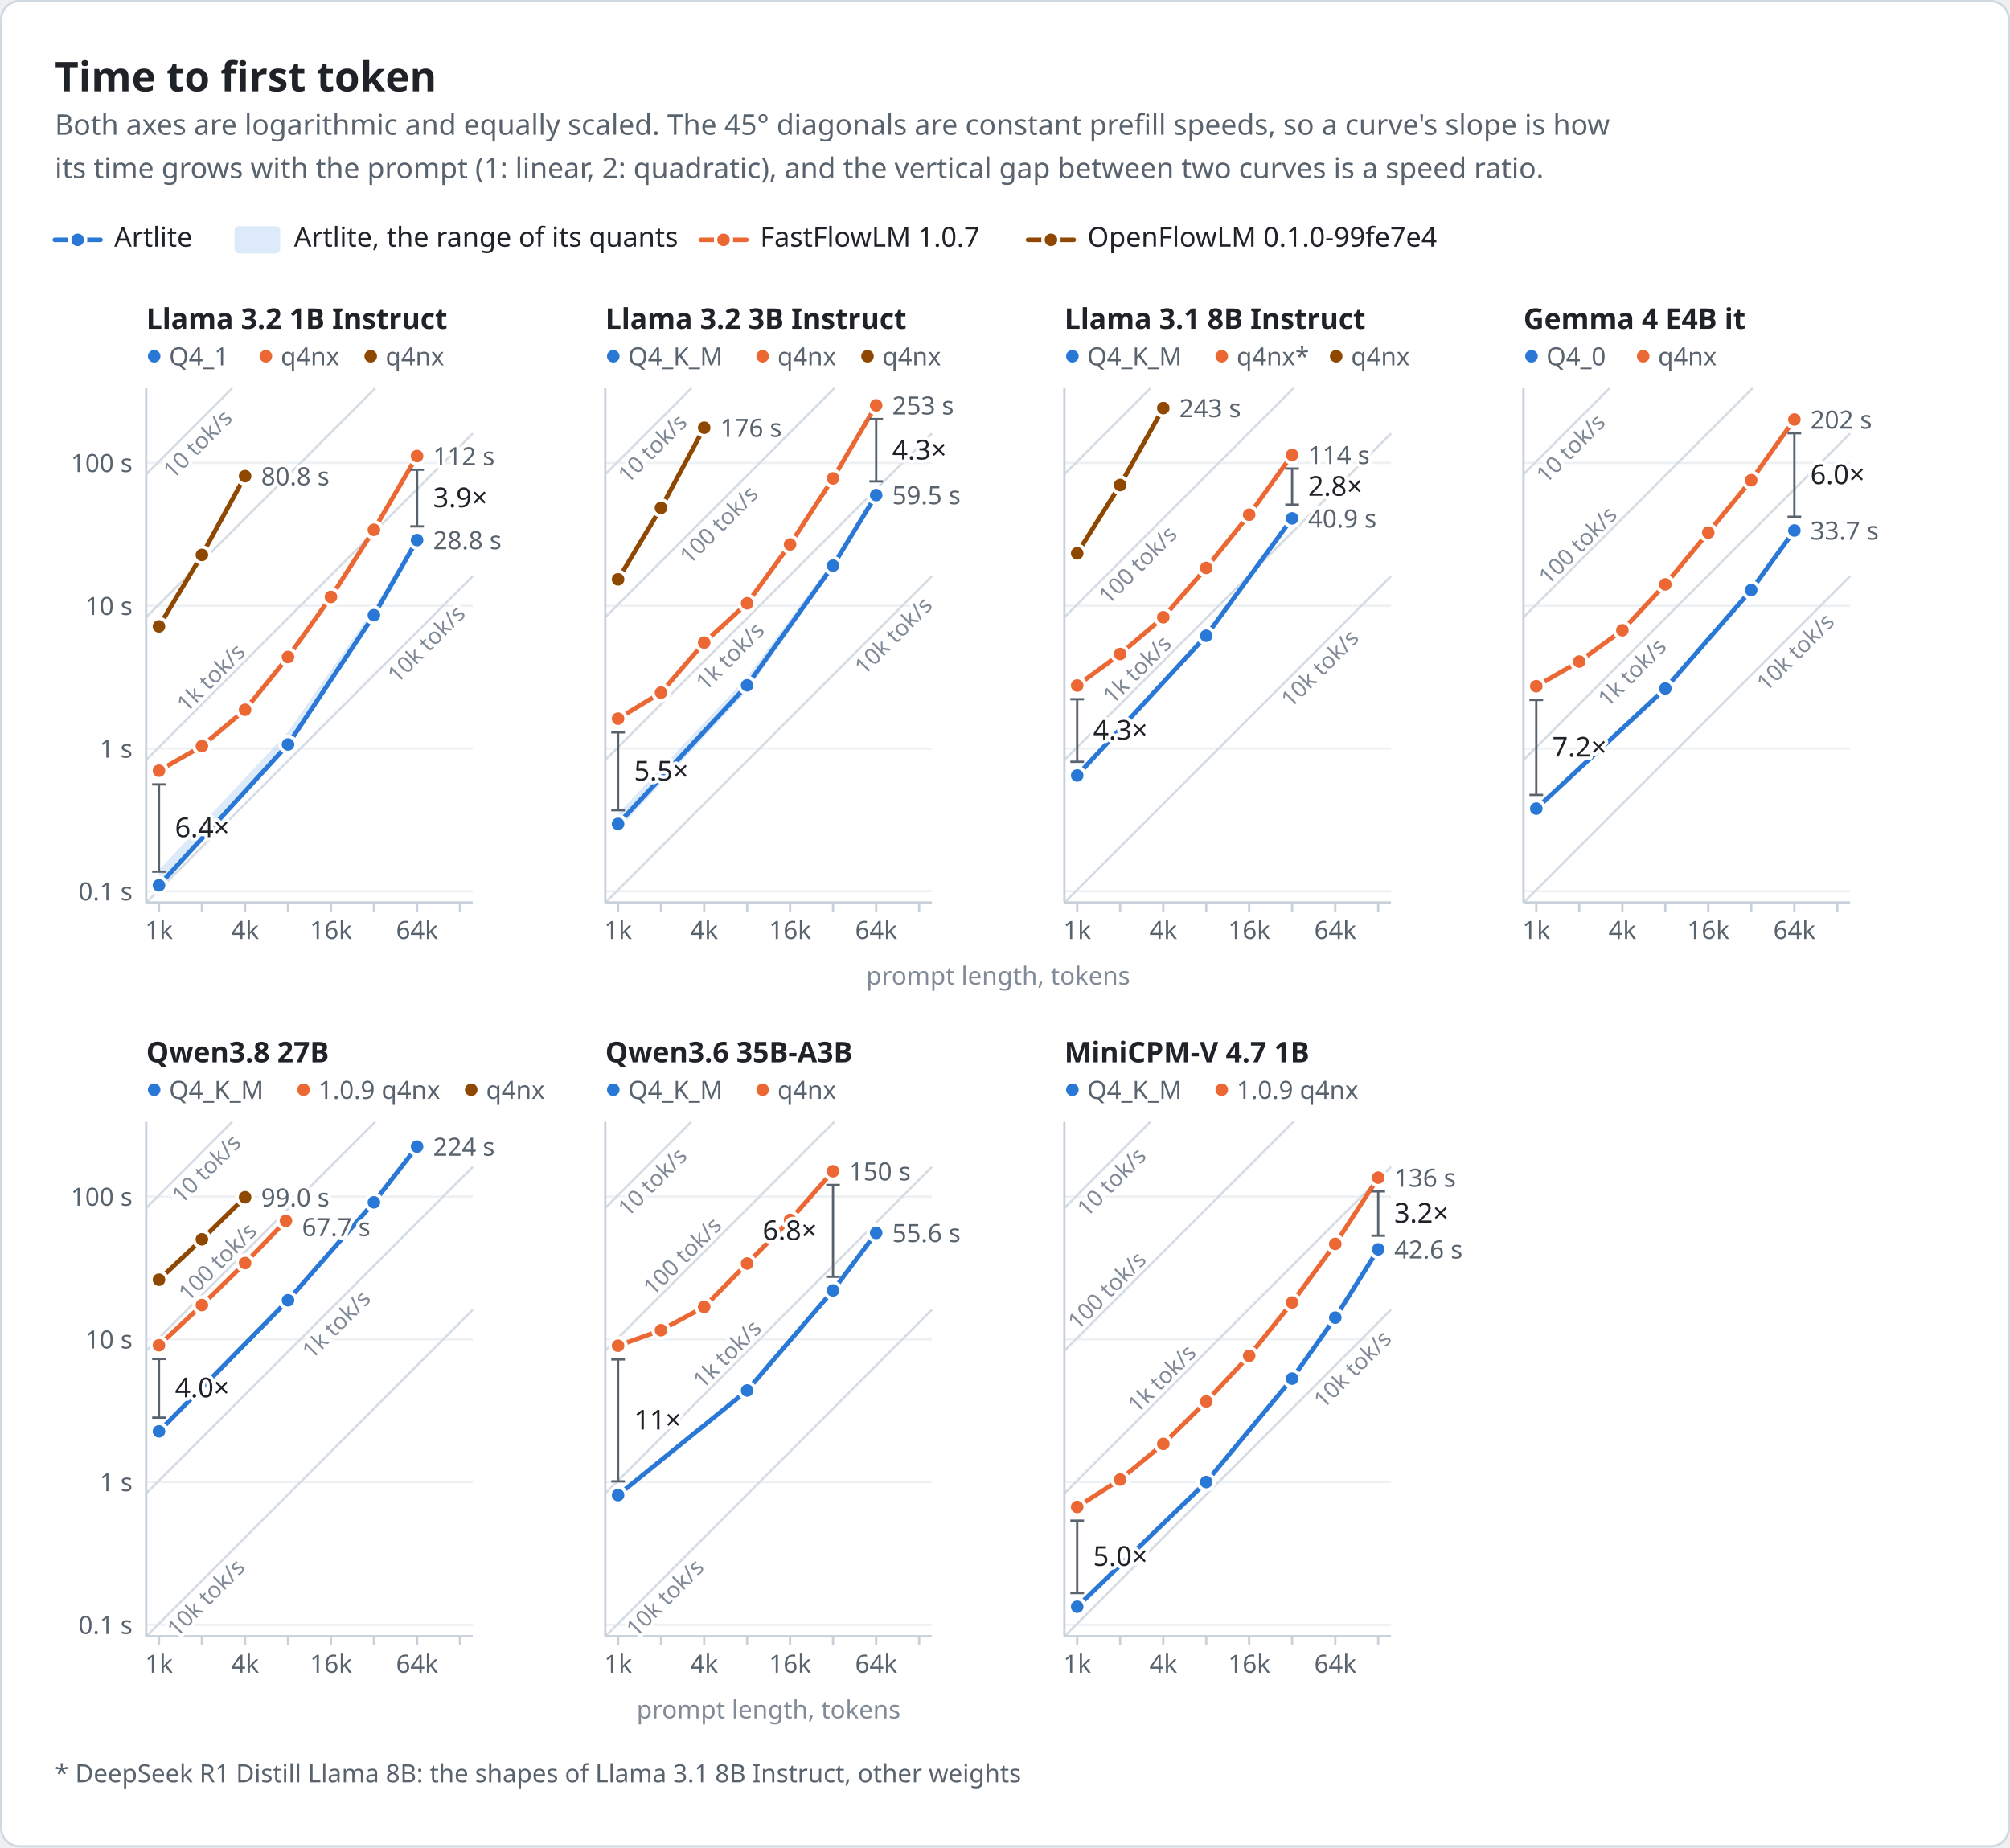
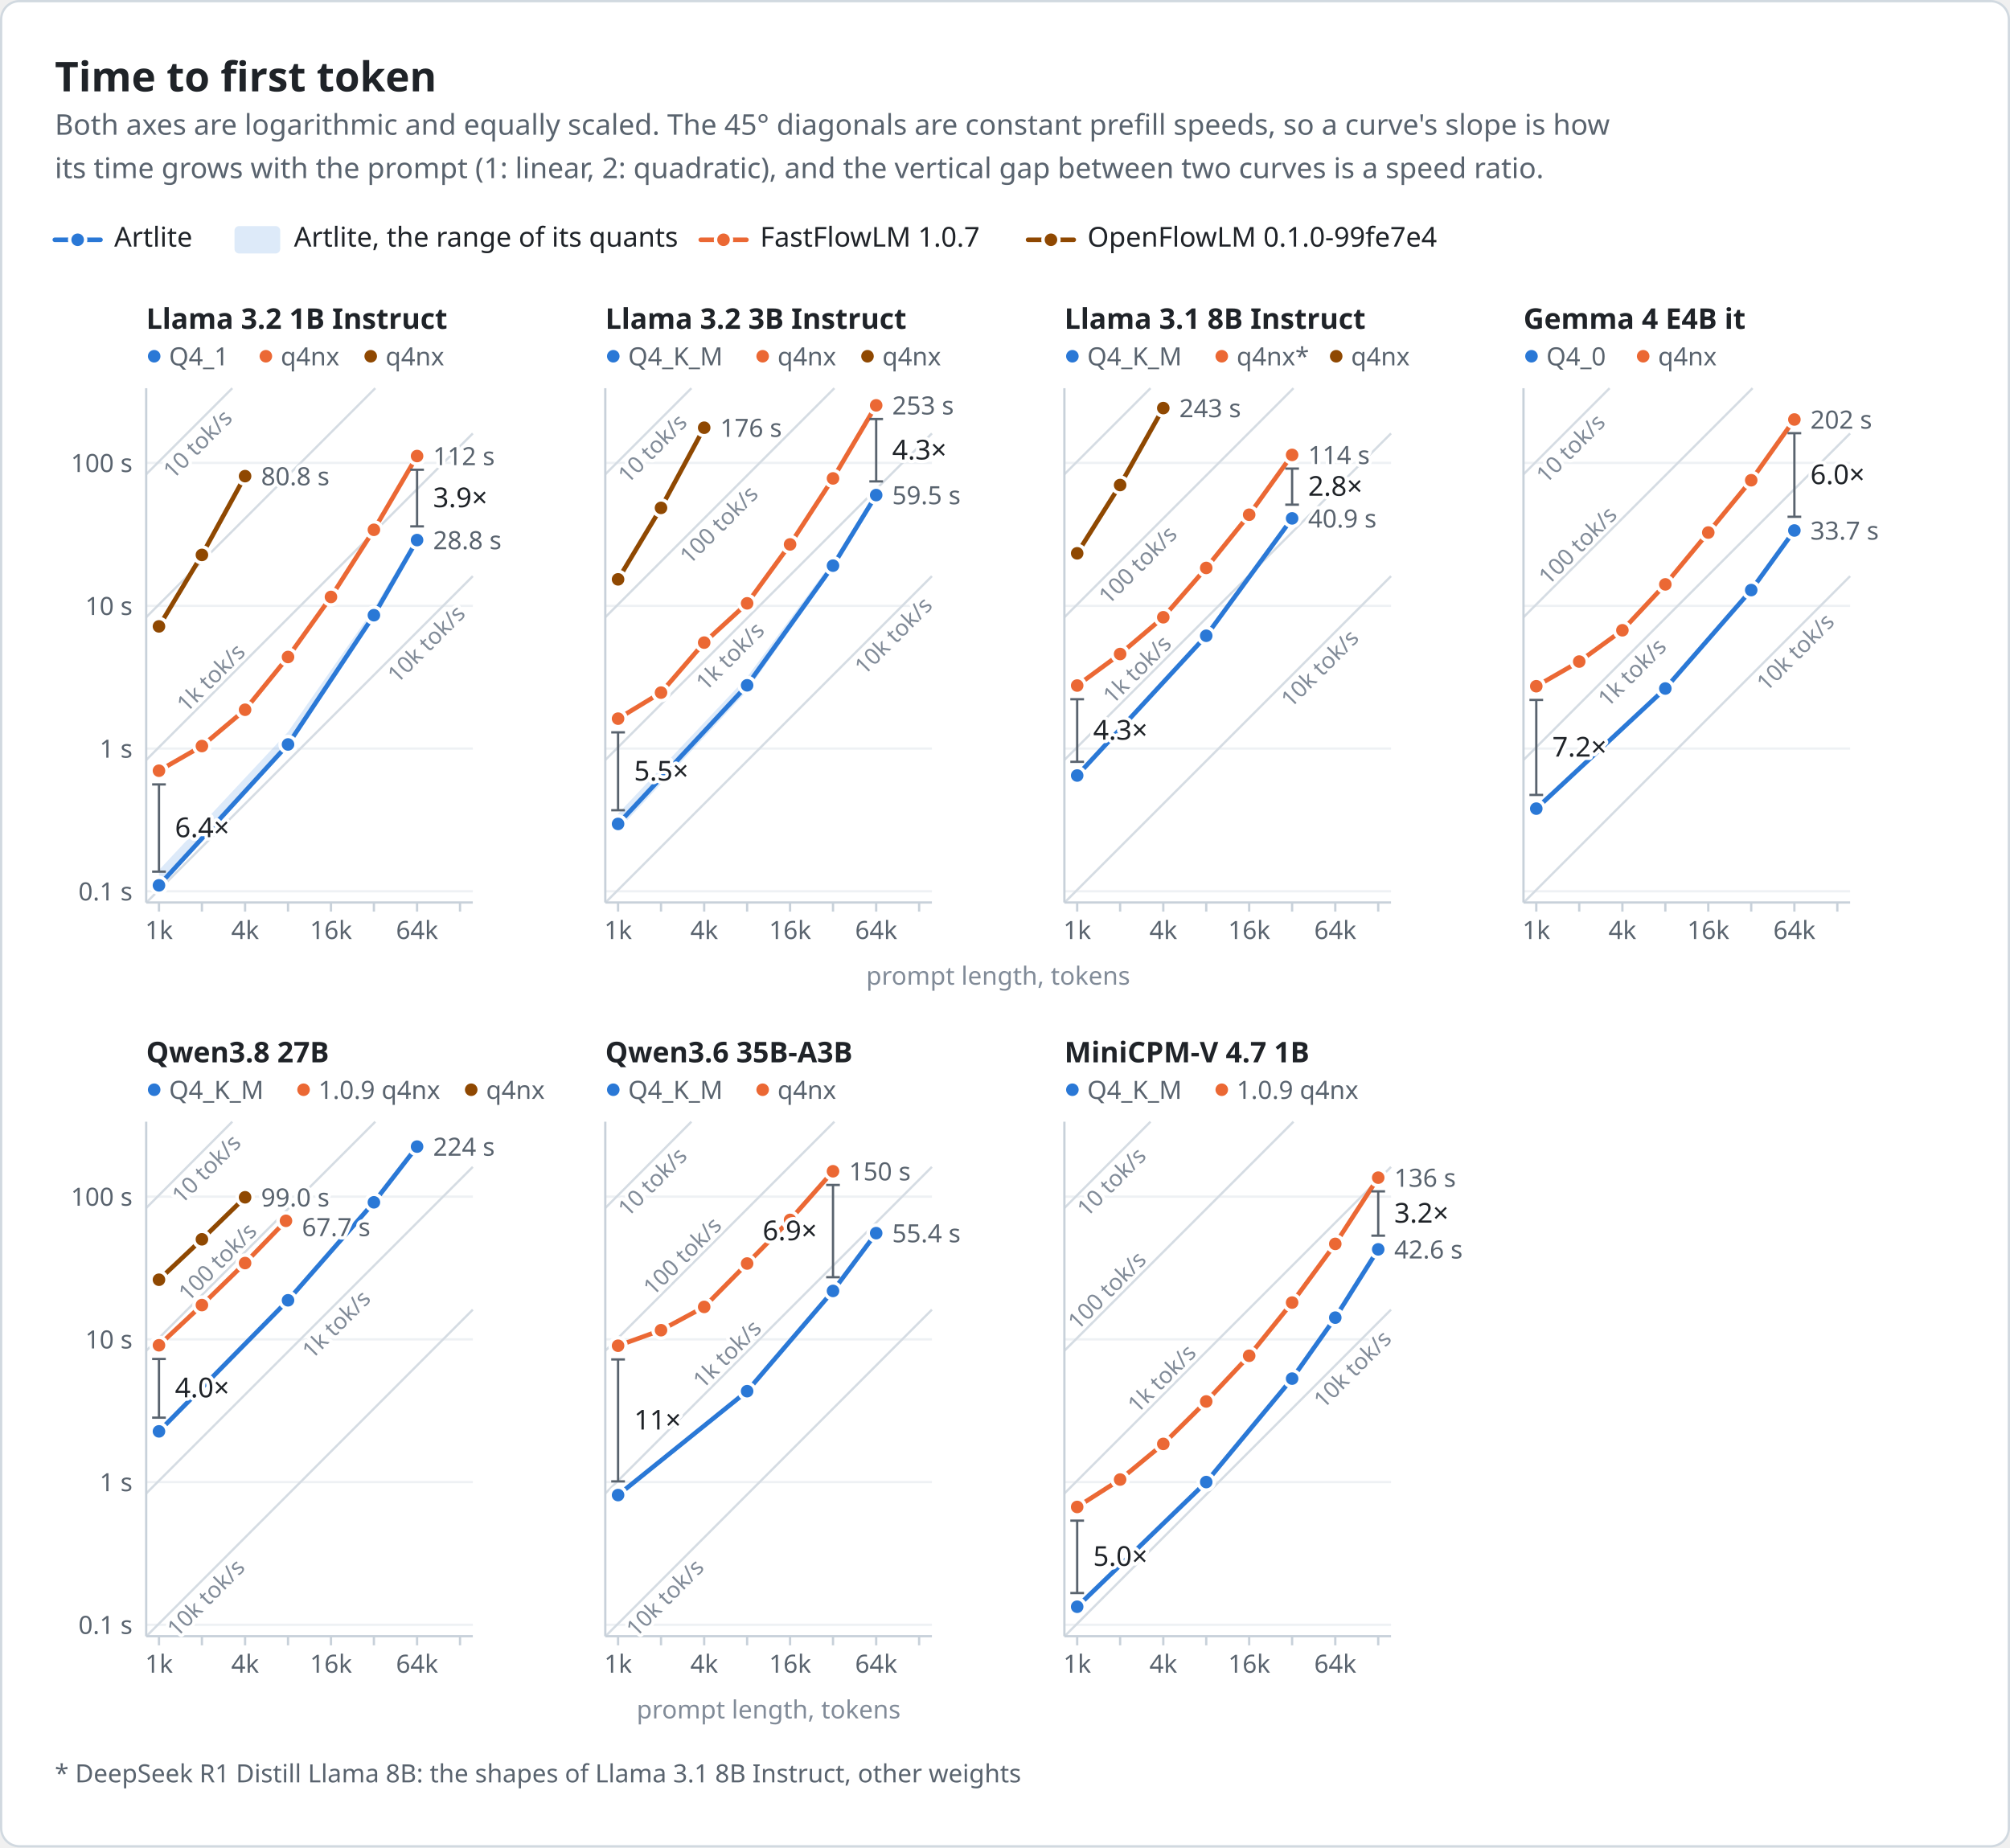
<svg xmlns="http://www.w3.org/2000/svg" width="880" height="809" viewBox="0 0 880 809" role="img" aria-labelledby="t d">
  <style>text{font-family:-apple-system, BlinkMacSystemFont, "Segoe UI", "Noto Sans", Helvetica, Arial, sans-serif;font-size:11px;fill:#59636e;font-variant-numeric:tabular-nums}.title{font-size:18px;font-weight:600;fill:#1f2328}.sub{font-size:12.5px}.h{font-size:12.5px;font-weight:600;fill:#1f2328}.lbl{font-size:12px;fill:#1f2328}.lbl2{font-size:12px}.strong{font-weight:600;fill:#1f2328}.muted{fill:#818b98}.small{font-size:10px}.halo{paint-order:stroke;stroke:#ffffff;stroke-width:3px;stroke-linejoin:round}.grid{stroke:#eef1f4}.axis{stroke:#c8d1da}.guide{stroke:#d5dce3}.bracket{stroke:#59636e;fill:none}.ft{fill:#86b6ef}.detail{font-size:12px;font-weight:400;fill:#59636e}.tile{fill:#eef1f4;stroke:#59636e;stroke-width:1}.cut{stroke:#59636e;stroke-width:.75;fill:none}.f0{fill:#2a78d6}.l0{stroke:#2a78d6;stroke-width:2;fill:none;stroke-linejoin:round;stroke-linecap:round}.d0{fill:#2a78d6;stroke:#ffffff;stroke-width:1.5}.b0{fill:#2a78d6;fill-opacity:.16}.f1{fill:#eb6834}.l1{stroke:#eb6834;stroke-width:2;fill:none;stroke-linejoin:round;stroke-linecap:round}.d1{fill:#eb6834;stroke:#ffffff;stroke-width:1.5}.b1{fill:#eb6834;fill-opacity:.16}.f2{fill:#1baf7a}.l2{stroke:#1baf7a;stroke-width:2;fill:none;stroke-linejoin:round;stroke-linecap:round}.d2{fill:#1baf7a;stroke:#ffffff;stroke-width:1.5}.b2{fill:#1baf7a;fill-opacity:.16}.f3{fill:#8f4801}.l3{stroke:#8f4801;stroke-width:2;fill:none;stroke-linejoin:round;stroke-linecap:round}.d3{fill:#8f4801;stroke:#ffffff;stroke-width:1.5}.b3{fill:#8f4801;fill-opacity:.16}</style>
  <rect x="0.5" y="0.5" width="879" height="808" rx="8" fill="#ffffff" stroke="#d1d9e0" />
  <text x="24.0" y="40.0" class="title">Time to first token</text>
  <text x="24.0" y="59.0" class="sub">Both axes are logarithmic and equally scaled. The 45° diagonals are constant prefill speeds, so a curve's slope is how</text>
  <text x="24.0" y="78.0" class="sub">its time grows with the prompt (1: linear, 2: quadratic), and the vertical gap between two curves is a speed ratio.</text>
  <line x1="24.0" y1="105.0" x2="44.0" y2="105.0" class="l0" />
  <circle cx="34" cy="105" r="3.5" class="d0" />
  <text x="50.0" y="108.0" class="lbl">Artlite</text>
  <rect x="102.672" y="99" width="20" height="12" rx="2" class="b0" />
  <text x="128.7" y="108.0" class="lbl">Artlite, the range of its quants</text>
  <line x1="306.8" y1="105.0" x2="326.8" y2="105.0" class="l1" />
  <circle cx="316.756" cy="105" r="3.5" class="d1" />
  <text x="332.8" y="108.0" class="lbl">FastFlowLM 1.0.7</text>
  <line x1="450.1" y1="105.0" x2="470.1" y2="105.0" class="l3" />
  <circle cx="460.12" cy="105" r="3.5" class="d3" />
  <text x="476.1" y="108.0" class="lbl">OpenFlowLM 0.1.0-99fe7e4</text>
  <text x="64.0" y="144.0" class="h">Llama 3.2 1B Instruct</text>
  <circle cx="67.5" cy="156.0" r="3.5" class="d0" />
  <text x="74.0" y="160.0">Q4_1</text>
  <circle cx="116.4" cy="156.0" r="3.5" class="d1" />
  <text x="122.9" y="160.0">q4nx</text>
  <circle cx="162.3" cy="156.0" r="3.5" class="d3" />
  <text x="168.8" y="160.0">q4nx</text>
  <line x1="64.0" y1="390.3" x2="207.0" y2="390.3" class="grid" />
  <text x="58.0" y="394.3" text-anchor="end">0.1 s</text>
  <line x1="64.0" y1="327.8" x2="207.0" y2="327.8" class="grid" />
  <text x="58.0" y="331.8" text-anchor="end">1 s</text>
  <line x1="64.0" y1="265.3" x2="207.0" y2="265.3" class="grid" />
  <text x="58.0" y="269.3" text-anchor="end">10 s</text>
  <line x1="64.0" y1="202.7" x2="207.0" y2="202.7" class="grid" />
  <text x="58.0" y="206.7" text-anchor="end">100 s</text>
  <line x1="64.0" y1="207.7" x2="101.7" y2="170.0" class="guide" />
  <line x1="64.0" y1="270.3" x2="164.3" y2="170.0" class="guide" />
  <line x1="64.0" y1="332.8" x2="207.0" y2="189.8" class="guide" />
  <line x1="64.1" y1="395.2" x2="207.0" y2="252.3" class="guide" />
  <line x1="64.0" y1="395.2" x2="207.0" y2="395.2" class="axis" />
  <line x1="64.0" y1="170.0" x2="64.0" y2="395.2" class="axis" />
  <line x1="69.6" y1="395.2" x2="69.6" y2="399.2" class="axis" />
  <text x="69.6" y="411.2" text-anchor="middle">1k</text>
  <line x1="88.4" y1="395.2" x2="88.4" y2="399.2" class="axis" />
  <line x1="107.3" y1="395.2" x2="107.3" y2="399.2" class="axis" />
  <text x="107.3" y="411.2" text-anchor="middle">4k</text>
  <line x1="126.1" y1="395.2" x2="126.1" y2="399.2" class="axis" />
  <line x1="144.9" y1="395.2" x2="144.9" y2="399.2" class="axis" />
  <text x="144.9" y="411.2" text-anchor="middle">16k</text>
  <line x1="163.7" y1="395.2" x2="163.7" y2="399.2" class="axis" />
  <line x1="182.6" y1="395.2" x2="182.6" y2="399.2" class="axis" />
  <text x="182.6" y="411.2" text-anchor="middle">64k</text>
  <line x1="201.4" y1="395.2" x2="201.4" y2="399.2" class="axis" />
  <polygon points="69.6,381.0 126.1,320.5 163.7,266.5 182.6,234.8 182.6,236.6 163.7,269.4 126.1,326.0 69.6,387.7" class="b0" />
  <polyline points="69.6,337.5 88.4,326.7 107.3,310.8 126.1,287.7 144.9,261.4 163.7,232.0 182.6,199.7" class="l1" />
  <circle cx="69.6" cy="337.5" r="3.5" class="d1" />
  <circle cx="88.4" cy="326.7" r="3.5" class="d1" />
  <circle cx="107.3" cy="310.8" r="3.5" class="d1" />
  <circle cx="126.1" cy="287.7" r="3.5" class="d1" />
  <circle cx="144.9" cy="261.4" r="3.5" class="d1" />
  <circle cx="163.7" cy="232.0" r="3.5" class="d1" />
  <circle cx="182.6" cy="199.7" r="3.5" class="d1" />
  <polyline points="69.6,274.3 88.4,243.0 107.3,208.5" class="l3" />
  <circle cx="69.6" cy="274.3" r="3.5" class="d3" />
  <circle cx="88.4" cy="243.0" r="3.5" class="d3" />
  <circle cx="107.3" cy="208.5" r="3.5" class="d3" />
  <polyline points="69.6,387.7 126.1,326.0 163.7,269.4 182.6,236.5" class="l0" />
  <circle cx="69.6" cy="387.7" r="3.5" class="d0" />
  <circle cx="126.1" cy="326.0" r="3.5" class="d0" />
  <circle cx="163.7" cy="269.4" r="3.5" class="d0" />
  <circle cx="182.6" cy="236.5" r="3.5" class="d0" />
  <text x="189.6" y="203.7" class="halo">112 s</text>
  <text x="114.3" y="212.5" class="halo">80.8 s</text>
  <text x="189.6" y="240.5" class="halo">28.8 s</text>
  <path d="M66.6,381.7h6M69.6,381.7V343.5M66.6,343.5h6" class="bracket" />
  <text x="76.6" y="366.6" class="lbl halo">6.4×</text>
  <path d="M179.6,230.5h6M182.6,230.5V205.7M179.6,205.7h6" class="bracket" />
  <text x="189.6" y="222.1" class="lbl halo">3.9×</text>
  <text x="89.0" y="196.9" text-anchor="middle" class="muted small halo" transform="rotate(-45.0 89.0 196.9)">10 tok/s</text>
  <text x="94.8" y="299.2" text-anchor="middle" class="muted small halo" transform="rotate(-45.0 94.8 299.2)">1k tok/s</text>
  <text x="189.1" y="284.4" text-anchor="middle" class="muted small halo" transform="rotate(-45.0 189.1 284.4)">10k tok/s</text>
  <text x="265.0" y="144.0" class="h">Llama 3.2 3B Instruct</text>
  <circle cx="268.5" cy="156.0" r="3.5" class="d0" />
  <text x="275.0" y="160.0">Q4_K_M</text>
  <circle cx="333.9" cy="156.0" r="3.5" class="d1" />
  <text x="340.4" y="160.0">q4nx</text>
  <circle cx="379.8" cy="156.0" r="3.5" class="d3" />
  <text x="386.3" y="160.0">q4nx</text>
  <line x1="265.0" y1="390.3" x2="408.0" y2="390.3" class="grid" />
  <line x1="265.0" y1="327.8" x2="408.0" y2="327.8" class="grid" />
  <line x1="265.0" y1="265.3" x2="408.0" y2="265.3" class="grid" />
  <line x1="265.0" y1="202.7" x2="408.0" y2="202.7" class="grid" />
  <line x1="265.0" y1="207.7" x2="302.7" y2="170.0" class="guide" />
  <line x1="265.0" y1="270.3" x2="365.3" y2="170.0" class="guide" />
  <line x1="265.0" y1="332.8" x2="408.0" y2="189.8" class="guide" />
  <line x1="265.1" y1="395.2" x2="408.0" y2="252.3" class="guide" />
  <line x1="265.0" y1="395.2" x2="408.0" y2="395.2" class="axis" />
  <line x1="265.0" y1="170.0" x2="265.0" y2="395.2" class="axis" />
  <line x1="270.6" y1="395.2" x2="270.6" y2="399.2" class="axis" />
  <text x="270.6" y="411.2" text-anchor="middle">1k</text>
  <line x1="289.4" y1="395.2" x2="289.4" y2="399.2" class="axis" />
  <line x1="308.3" y1="395.2" x2="308.3" y2="399.2" class="axis" />
  <text x="308.3" y="411.2" text-anchor="middle">4k</text>
  <line x1="327.1" y1="395.2" x2="327.1" y2="399.2" class="axis" />
  <line x1="345.9" y1="395.2" x2="345.9" y2="399.2" class="axis" />
  <text x="345.9" y="411.2" text-anchor="middle">16k</text>
  <line x1="364.7" y1="395.2" x2="364.7" y2="399.2" class="axis" />
  <line x1="383.6" y1="395.2" x2="383.6" y2="399.2" class="axis" />
  <text x="383.6" y="411.2" text-anchor="middle">64k</text>
  <line x1="402.4" y1="395.2" x2="402.4" y2="399.2" class="axis" />
  <polygon points="270.6,356.3 327.1,296.5 364.7,245.6 364.7,249.2 327.1,302.5 270.6,363.5" class="b0" />
  <polyline points="270.6,314.7 289.4,303.3 308.3,281.4 327.1,264.2 345.9,238.4 364.7,209.5 383.6,177.5" class="l1" />
  <circle cx="270.6" cy="314.7" r="3.5" class="d1" />
  <circle cx="289.4" cy="303.3" r="3.5" class="d1" />
  <circle cx="308.3" cy="281.4" r="3.5" class="d1" />
  <circle cx="327.1" cy="264.2" r="3.5" class="d1" />
  <circle cx="345.9" cy="238.4" r="3.5" class="d1" />
  <circle cx="364.7" cy="209.5" r="3.5" class="d1" />
  <circle cx="383.6" cy="177.5" r="3.5" class="d1" />
  <polyline points="270.6,253.7 289.4,222.4 308.3,187.3" class="l3" />
  <circle cx="270.6" cy="253.7" r="3.5" class="d3" />
  <circle cx="289.4" cy="222.4" r="3.5" class="d3" />
  <circle cx="308.3" cy="187.3" r="3.5" class="d3" />
  <polyline points="270.6,360.8 327.1,300.1 364.7,247.7 383.6,216.8" class="l0" />
  <circle cx="270.6" cy="360.8" r="3.5" class="d0" />
  <circle cx="327.1" cy="300.1" r="3.5" class="d0" />
  <circle cx="364.7" cy="247.7" r="3.5" class="d0" />
  <circle cx="383.6" cy="216.8" r="3.5" class="d0" />
  <text x="390.6" y="181.5" class="halo">253 s</text>
  <text x="315.3" y="191.3" class="halo">176 s</text>
  <text x="390.6" y="220.8" class="halo">59.5 s</text>
  <path d="M267.6,354.8h6M270.6,354.8V320.7M267.6,320.7h6" class="bracket" />
  <text x="277.6" y="341.8" class="lbl halo">5.5×</text>
  <path d="M380.6,210.8h6M383.6,210.8V183.5M380.6,183.5h6" class="bracket" />
  <text x="390.6" y="201.2" class="lbl halo">4.3×</text>
  <text x="288.1" y="198.8" text-anchor="middle" class="muted small halo" transform="rotate(-45.0 288.1 198.8)">10 tok/s</text>
  <text x="317.2" y="232.2" text-anchor="middle" class="muted small halo" transform="rotate(-45.0 317.2 232.2)">100 tok/s</text>
  <text x="322.1" y="289.8" text-anchor="middle" class="muted small halo" transform="rotate(-45.0 322.1 289.8)">1k tok/s</text>
  <text x="393.6" y="280.8" text-anchor="middle" class="muted small halo" transform="rotate(-45.0 393.6 280.8)">10k tok/s</text>
  <text x="466.0" y="144.0" class="h">Llama 3.1 8B Instruct</text>
  <circle cx="469.5" cy="156.0" r="3.5" class="d0" />
  <text x="476.0" y="160.0">Q4_K_M</text>
  <circle cx="534.9" cy="156.0" r="3.5" class="d1" />
  <text x="541.4" y="160.0">q4nx*</text>
  <circle cx="585.0" cy="156.0" r="3.5" class="d3" />
  <text x="591.5" y="160.0">q4nx</text>
  <line x1="466.0" y1="390.3" x2="609.0" y2="390.3" class="grid" />
  <line x1="466.0" y1="327.8" x2="609.0" y2="327.8" class="grid" />
  <line x1="466.0" y1="265.3" x2="609.0" y2="265.3" class="grid" />
  <line x1="466.0" y1="202.7" x2="609.0" y2="202.7" class="grid" />
  <line x1="466.0" y1="207.7" x2="503.7" y2="170.0" class="guide" />
  <line x1="466.0" y1="270.3" x2="566.3" y2="170.0" class="guide" />
  <line x1="466.0" y1="332.8" x2="609.0" y2="189.8" class="guide" />
  <line x1="466.1" y1="395.2" x2="609.0" y2="252.3" class="guide" />
  <line x1="466.0" y1="395.2" x2="609.0" y2="395.2" class="axis" />
  <line x1="466.0" y1="170.0" x2="466.0" y2="395.2" class="axis" />
  <line x1="471.6" y1="395.2" x2="471.6" y2="399.2" class="axis" />
  <text x="471.6" y="411.2" text-anchor="middle">1k</text>
  <line x1="490.4" y1="395.2" x2="490.4" y2="399.2" class="axis" />
  <line x1="509.3" y1="395.2" x2="509.3" y2="399.2" class="axis" />
  <text x="509.3" y="411.2" text-anchor="middle">4k</text>
  <line x1="528.1" y1="395.2" x2="528.1" y2="399.2" class="axis" />
  <line x1="546.9" y1="395.2" x2="546.9" y2="399.2" class="axis" />
  <text x="546.9" y="411.2" text-anchor="middle">16k</text>
  <line x1="565.7" y1="395.2" x2="565.7" y2="399.2" class="axis" />
  <line x1="584.6" y1="395.2" x2="584.6" y2="399.2" class="axis" />
  <text x="584.6" y="411.2" text-anchor="middle">64k</text>
  <line x1="603.4" y1="395.2" x2="603.4" y2="399.2" class="axis" />
  <polygon points="471.6,339.6 528.1,278.4 565.7,227.0 565.7,227.7 528.1,279.6 471.6,341.0" class="b0" />
  <polyline points="471.6,300.2 490.4,286.4 509.3,270.3 528.1,248.7 546.9,225.4 565.7,199.2" class="l1" />
  <circle cx="471.6" cy="300.2" r="3.5" class="d1" />
  <circle cx="490.4" cy="286.4" r="3.5" class="d1" />
  <circle cx="509.3" cy="270.3" r="3.5" class="d1" />
  <circle cx="528.1" cy="248.7" r="3.5" class="d1" />
  <circle cx="546.9" cy="225.4" r="3.5" class="d1" />
  <circle cx="565.7" cy="199.2" r="3.5" class="d1" />
  <polyline points="471.6,242.3 490.4,212.4 509.3,178.7" class="l3" />
  <circle cx="471.6" cy="242.3" r="3.5" class="d3" />
  <circle cx="490.4" cy="212.4" r="3.5" class="d3" />
  <circle cx="509.3" cy="178.7" r="3.5" class="d3" />
  <polyline points="471.6,339.6 528.1,278.4 565.7,227.0" class="l0" />
  <circle cx="471.6" cy="339.6" r="3.5" class="d0" />
  <circle cx="528.1" cy="278.4" r="3.5" class="d0" />
  <circle cx="565.7" cy="227.0" r="3.5" class="d0" />
  <text x="516.3" y="182.7" class="halo">243 s</text>
  <text x="572.7" y="203.2" class="halo">114 s</text>
  <text x="572.7" y="231.0" class="halo">40.9 s</text>
  <path d="M468.6,333.6h6M471.6,333.6V306.2M468.6,306.2h6" class="bracket" />
  <text x="478.6" y="323.9" class="lbl halo">4.3×</text>
  <path d="M562.7,221.0h6M565.7,221.0V205.2M562.7,205.2h6" class="bracket" />
  <text x="572.7" y="217.1" class="lbl halo">2.8×</text>
  <text x="500.6" y="249.8" text-anchor="middle" class="muted small halo" transform="rotate(-45.0 500.6 249.8)">100 tok/s</text>
  <text x="500.3" y="295.6" text-anchor="middle" class="muted small halo" transform="rotate(-45.0 500.3 295.6)">1k tok/s</text>
  <text x="580.3" y="295.1" text-anchor="middle" class="muted small halo" transform="rotate(-45.0 580.3 295.1)">10k tok/s</text>
  <text x="667.0" y="144.0" class="h">Gemma 4 E4B it</text>
  <circle cx="670.5" cy="156.0" r="3.5" class="d0" />
  <text x="677.0" y="160.0">Q4_0</text>
  <circle cx="719.4" cy="156.0" r="3.5" class="d1" />
  <text x="725.9" y="160.0">q4nx</text>
  <line x1="667.0" y1="390.3" x2="810.0" y2="390.3" class="grid" />
  <line x1="667.0" y1="327.8" x2="810.0" y2="327.8" class="grid" />
  <line x1="667.0" y1="265.3" x2="810.0" y2="265.3" class="grid" />
  <line x1="667.0" y1="202.7" x2="810.0" y2="202.7" class="grid" />
  <line x1="667.0" y1="207.7" x2="704.7" y2="170.0" class="guide" />
  <line x1="667.0" y1="270.3" x2="767.3" y2="170.0" class="guide" />
  <line x1="667.0" y1="332.8" x2="810.0" y2="189.8" class="guide" />
  <line x1="667.1" y1="395.2" x2="810.0" y2="252.3" class="guide" />
  <line x1="667.0" y1="395.2" x2="810.0" y2="395.2" class="axis" />
  <line x1="667.0" y1="170.0" x2="667.0" y2="395.2" class="axis" />
  <line x1="672.6" y1="395.2" x2="672.6" y2="399.2" class="axis" />
  <text x="672.6" y="411.2" text-anchor="middle">1k</text>
  <line x1="691.4" y1="395.2" x2="691.4" y2="399.2" class="axis" />
  <line x1="710.3" y1="395.2" x2="710.3" y2="399.2" class="axis" />
  <text x="710.3" y="411.2" text-anchor="middle">4k</text>
  <line x1="729.1" y1="395.2" x2="729.1" y2="399.2" class="axis" />
  <line x1="747.9" y1="395.2" x2="747.9" y2="399.2" class="axis" />
  <text x="747.9" y="411.2" text-anchor="middle">16k</text>
  <line x1="766.7" y1="395.2" x2="766.7" y2="399.2" class="axis" />
  <line x1="785.6" y1="395.2" x2="785.6" y2="399.2" class="axis" />
  <text x="785.6" y="411.2" text-anchor="middle">64k</text>
  <line x1="804.4" y1="395.2" x2="804.4" y2="399.2" class="axis" />
  <polyline points="672.6,300.5 691.4,289.7 710.3,276.0 729.1,255.9 747.9,233.2 766.7,210.3 785.6,183.7" class="l1" />
  <circle cx="672.6" cy="300.5" r="3.5" class="d1" />
  <circle cx="691.4" cy="289.7" r="3.5" class="d1" />
  <circle cx="710.3" cy="276.0" r="3.5" class="d1" />
  <circle cx="729.1" cy="255.9" r="3.5" class="d1" />
  <circle cx="747.9" cy="233.2" r="3.5" class="d1" />
  <circle cx="766.7" cy="210.3" r="3.5" class="d1" />
  <circle cx="785.6" cy="183.7" r="3.5" class="d1" />
  <polyline points="672.6,354.1 729.1,301.5 766.7,258.4 785.6,232.3" class="l0" />
  <circle cx="672.6" cy="354.1" r="3.5" class="d0" />
  <circle cx="729.1" cy="301.5" r="3.5" class="d0" />
  <circle cx="766.7" cy="258.4" r="3.5" class="d0" />
  <circle cx="785.6" cy="232.3" r="3.5" class="d0" />
  <text x="792.6" y="187.7" class="halo">202 s</text>
  <text x="792.6" y="236.3" class="halo">33.7 s</text>
  <path d="M669.6,348.1h6M672.6,348.1V306.5M669.6,306.5h6" class="bracket" />
  <text x="679.6" y="331.3" class="lbl halo">7.2×</text>
  <path d="M782.6,226.3h6M785.6,226.3V189.7M782.6,189.7h6" class="bracket" />
  <text x="792.6" y="212.0" class="lbl halo">6.0×</text>
  <text x="690.1" y="198.8" text-anchor="middle" class="muted small halo" transform="rotate(-45.0 690.1 198.8)">10 tok/s</text>
  <text x="693.2" y="241.3" text-anchor="middle" class="muted small halo" transform="rotate(-45.0 693.2 241.3)">100 tok/s</text>
  <text x="717.0" y="296.9" text-anchor="middle" class="muted small halo" transform="rotate(-45.0 717.0 296.9)">1k tok/s</text>
  <text x="788.5" y="288.0" text-anchor="middle" class="muted small halo" transform="rotate(-45.0 788.5 288.0)">10k tok/s</text>
  <text x="437.0" y="431.2" text-anchor="middle" class="muted">prompt length, tokens</text>
  <text x="64.0" y="465.2" class="h">Qwen3.8 27B</text>
  <circle cx="67.5" cy="477.2" r="3.5" class="d0" />
  <text x="74.0" y="481.2">Q4_K_M</text>
  <circle cx="132.9" cy="477.2" r="3.5" class="d1" />
  <text x="139.4" y="481.2">1.0.9 q4nx</text>
  <circle cx="206.3" cy="477.2" r="3.5" class="d3" />
  <text x="212.8" y="481.2">q4nx</text>
  <line x1="64.0" y1="711.5" x2="207.0" y2="711.5" class="grid" />
  <text x="58.0" y="715.5" text-anchor="end">0.1 s</text>
  <line x1="64.0" y1="649.0" x2="207.0" y2="649.0" class="grid" />
  <text x="58.0" y="653.0" text-anchor="end">1 s</text>
  <line x1="64.0" y1="586.5" x2="207.0" y2="586.5" class="grid" />
  <text x="58.0" y="590.5" text-anchor="end">10 s</text>
  <line x1="64.0" y1="524.0" x2="207.0" y2="524.0" class="grid" />
  <text x="58.0" y="528.0" text-anchor="end">100 s</text>
  <line x1="64.0" y1="529.0" x2="101.7" y2="491.2" class="guide" />
  <line x1="64.0" y1="591.5" x2="164.3" y2="491.2" class="guide" />
  <line x1="64.0" y1="654.0" x2="207.0" y2="511.0" class="guide" />
  <line x1="64.1" y1="716.5" x2="207.0" y2="573.5" class="guide" />
  <line x1="64.0" y1="716.5" x2="207.0" y2="716.5" class="axis" />
  <line x1="64.0" y1="491.2" x2="64.0" y2="716.5" class="axis" />
  <line x1="69.6" y1="716.5" x2="69.6" y2="720.5" class="axis" />
  <text x="69.6" y="732.5" text-anchor="middle">1k</text>
  <line x1="88.4" y1="716.5" x2="88.4" y2="720.5" class="axis" />
  <line x1="107.3" y1="716.5" x2="107.3" y2="720.5" class="axis" />
  <text x="107.3" y="732.5" text-anchor="middle">4k</text>
  <line x1="126.1" y1="716.5" x2="126.1" y2="720.5" class="axis" />
  <line x1="144.9" y1="716.5" x2="144.9" y2="720.5" class="axis" />
  <text x="144.9" y="732.5" text-anchor="middle">16k</text>
  <line x1="163.7" y1="716.5" x2="163.7" y2="720.5" class="axis" />
  <line x1="182.6" y1="716.5" x2="182.6" y2="720.5" class="axis" />
  <text x="182.6" y="732.5" text-anchor="middle">64k</text>
  <line x1="201.4" y1="716.5" x2="201.4" y2="720.5" class="axis" />
  <polyline points="69.6,589.1 88.4,571.5 107.3,553.1 125.2,534.6" class="l1" />
  <circle cx="69.6" cy="589.1" r="3.5" class="d1" />
  <circle cx="88.4" cy="571.5" r="3.5" class="d1" />
  <circle cx="107.3" cy="553.1" r="3.5" class="d1" />
  <circle cx="125.2" cy="534.6" r="3.5" class="d1" />
  <polyline points="69.6,560.4 88.4,542.7 107.3,524.3" class="l3" />
  <circle cx="69.6" cy="560.4" r="3.5" class="d3" />
  <circle cx="88.4" cy="542.7" r="3.5" class="d3" />
  <circle cx="107.3" cy="524.3" r="3.5" class="d3" />
  <polyline points="69.6,626.8 126.1,569.4 163.7,526.5 182.6,502.1" class="l0" />
  <circle cx="69.6" cy="626.8" r="3.5" class="d0" />
  <circle cx="126.1" cy="569.4" r="3.5" class="d0" />
  <circle cx="163.7" cy="526.5" r="3.5" class="d0" />
  <circle cx="182.6" cy="502.1" r="3.5" class="d0" />
  <text x="189.6" y="506.1" class="halo">224 s</text>
  <text x="114.3" y="528.3" class="halo">99.0 s</text>
  <text x="132.2" y="541.3" class="halo">67.7 s</text>
  <path d="M66.6,620.8h6M69.6,620.8V595.1M66.6,595.1h6" class="bracket" />
  <text x="76.6" y="611.9" class="lbl halo">4.0×</text>
  <text x="92.8" y="514.3" text-anchor="middle" class="muted small halo" transform="rotate(-45.0 92.8 514.3)">10 tok/s</text>
  <text x="97.7" y="555.0" text-anchor="middle" class="muted small halo" transform="rotate(-45.0 97.7 555.0)">100 tok/s</text>
  <text x="149.7" y="582.4" text-anchor="middle" class="muted small halo" transform="rotate(-45.0 149.7 582.4)">1k tok/s</text>
  <text x="92.6" y="702.1" text-anchor="middle" class="muted small halo" transform="rotate(-45.0 92.6 702.1)">10k tok/s</text>
  <text x="265.0" y="465.2" class="h">Qwen3.6 35B-A3B</text>
  <circle cx="268.5" cy="477.2" r="3.5" class="d0" />
  <text x="275.0" y="481.2">Q4_K_M</text>
  <circle cx="333.9" cy="477.2" r="3.5" class="d1" />
  <text x="340.4" y="481.2">q4nx</text>
  <line x1="265.0" y1="711.5" x2="408.0" y2="711.5" class="grid" />
  <line x1="265.0" y1="649.0" x2="408.0" y2="649.0" class="grid" />
  <line x1="265.0" y1="586.5" x2="408.0" y2="586.5" class="grid" />
  <line x1="265.0" y1="524.0" x2="408.0" y2="524.0" class="grid" />
  <line x1="265.0" y1="529.0" x2="302.7" y2="491.2" class="guide" />
  <line x1="265.0" y1="591.5" x2="365.3" y2="491.2" class="guide" />
  <line x1="265.0" y1="654.0" x2="408.0" y2="511.0" class="guide" />
  <line x1="265.1" y1="716.5" x2="408.0" y2="573.5" class="guide" />
  <line x1="265.0" y1="716.5" x2="408.0" y2="716.5" class="axis" />
  <line x1="265.0" y1="491.2" x2="265.0" y2="716.5" class="axis" />
  <line x1="270.6" y1="716.5" x2="270.6" y2="720.5" class="axis" />
  <text x="270.6" y="732.5" text-anchor="middle">1k</text>
  <line x1="289.4" y1="716.5" x2="289.4" y2="720.5" class="axis" />
  <line x1="308.3" y1="716.5" x2="308.3" y2="720.5" class="axis" />
  <text x="308.3" y="732.5" text-anchor="middle">4k</text>
  <line x1="327.1" y1="716.5" x2="327.1" y2="720.5" class="axis" />
  <line x1="345.9" y1="716.5" x2="345.9" y2="720.5" class="axis" />
  <text x="345.9" y="732.5" text-anchor="middle">16k</text>
  <line x1="364.7" y1="716.5" x2="364.7" y2="720.5" class="axis" />
  <line x1="383.6" y1="716.5" x2="383.6" y2="720.5" class="axis" />
  <text x="383.6" y="732.5" text-anchor="middle">64k</text>
  <line x1="402.4" y1="716.5" x2="402.4" y2="720.5" class="axis" />
  <polyline points="270.6,589.3 289.4,582.5 308.3,572.3 327.1,553.3 345.9,534.2 364.7,512.9" class="l1" />
  <circle cx="270.6" cy="589.3" r="3.5" class="d1" />
  <circle cx="289.4" cy="582.5" r="3.5" class="d1" />
  <circle cx="308.3" cy="572.3" r="3.5" class="d1" />
  <circle cx="327.1" cy="553.3" r="3.5" class="d1" />
  <circle cx="345.9" cy="534.2" r="3.5" class="d1" />
  <circle cx="364.7" cy="512.9" r="3.5" class="d1" />
-   <polyline points="270.6,654.7 327.1,608.9 364.7,565.1 383.6,539.9" class="l0" />
+   <polyline points="270.6,654.7 327.1,609.2 364.7,565.3 383.6,540.0" class="l0" />
  <circle cx="270.6" cy="654.7" r="3.5" class="d0" />
-   <circle cx="327.1" cy="608.9" r="3.5" class="d0" />
-   <circle cx="364.7" cy="565.1" r="3.5" class="d0" />
-   <circle cx="383.6" cy="539.9" r="3.5" class="d0" />
+   <circle cx="327.1" cy="609.2" r="3.5" class="d0" />
+   <circle cx="364.7" cy="565.3" r="3.5" class="d0" />
+   <circle cx="383.6" cy="540.0" r="3.5" class="d0" />
  <text x="371.7" y="516.9" class="halo">150 s</text>
-   <text x="390.6" y="543.9" class="halo">55.6 s</text>
+   <text x="390.6" y="544.0" class="halo">55.4 s</text>
  <path d="M267.6,648.7h6M270.6,648.7V595.3M267.6,595.3h6" class="bracket" />
  <text x="277.6" y="626.0" class="lbl halo">11×</text>
-   <path d="M361.7,559.1h6M364.7,559.1V518.9M361.7,518.9h6" class="bracket" />
-   <text x="357.7" y="543.0" text-anchor="end" class="lbl halo">6.8×</text>
+   <path d="M361.7,559.3h6M364.7,559.3V518.9M361.7,518.9h6" class="bracket" />
+   <text x="357.7" y="543.1" text-anchor="end" class="lbl halo">6.9×</text>
  <text x="288.1" y="520.0" text-anchor="middle" class="muted small halo" transform="rotate(-45.0 288.1 520.0)">10 tok/s</text>
  <text x="301.2" y="552.5" text-anchor="middle" class="muted small halo" transform="rotate(-45.0 301.2 552.5)">100 tok/s</text>
  <text x="320.8" y="595.4" text-anchor="middle" class="muted small halo" transform="rotate(-45.0 320.8 595.4)">1k tok/s</text>
  <text x="293.6" y="702.1" text-anchor="middle" class="muted small halo" transform="rotate(-45.0 293.6 702.1)">10k tok/s</text>
  <text x="466.0" y="465.2" class="h">MiniCPM-V 4.7 1B</text>
  <circle cx="469.5" cy="477.2" r="3.5" class="d0" />
  <text x="476.0" y="481.2">Q4_K_M</text>
  <circle cx="534.9" cy="477.2" r="3.5" class="d1" />
  <text x="541.4" y="481.2">1.0.9 q4nx</text>
  <line x1="466.0" y1="711.5" x2="609.0" y2="711.5" class="grid" />
  <line x1="466.0" y1="649.0" x2="609.0" y2="649.0" class="grid" />
  <line x1="466.0" y1="586.5" x2="609.0" y2="586.5" class="grid" />
  <line x1="466.0" y1="524.0" x2="609.0" y2="524.0" class="grid" />
  <line x1="466.0" y1="529.0" x2="503.7" y2="491.2" class="guide" />
  <line x1="466.0" y1="591.5" x2="566.3" y2="491.2" class="guide" />
  <line x1="466.0" y1="654.0" x2="609.0" y2="511.0" class="guide" />
  <line x1="466.1" y1="716.5" x2="609.0" y2="573.5" class="guide" />
  <line x1="466.0" y1="716.5" x2="609.0" y2="716.5" class="axis" />
  <line x1="466.0" y1="491.2" x2="466.0" y2="716.5" class="axis" />
  <line x1="471.6" y1="716.5" x2="471.6" y2="720.5" class="axis" />
  <text x="471.6" y="732.5" text-anchor="middle">1k</text>
  <line x1="490.4" y1="716.5" x2="490.4" y2="720.5" class="axis" />
  <line x1="509.3" y1="716.5" x2="509.3" y2="720.5" class="axis" />
  <text x="509.3" y="732.5" text-anchor="middle">4k</text>
  <line x1="528.1" y1="716.5" x2="528.1" y2="720.5" class="axis" />
  <line x1="546.9" y1="716.5" x2="546.9" y2="720.5" class="axis" />
  <text x="546.9" y="732.5" text-anchor="middle">16k</text>
  <line x1="565.7" y1="716.5" x2="565.7" y2="720.5" class="axis" />
  <line x1="584.6" y1="716.5" x2="584.6" y2="720.5" class="axis" />
  <text x="584.6" y="732.5" text-anchor="middle">64k</text>
  <line x1="603.4" y1="716.5" x2="603.4" y2="720.5" class="axis" />
  <polyline points="471.6,659.9 490.4,647.9 509.3,632.3 528.1,613.7 546.9,593.7 565.7,570.4 584.6,544.7 603.4,515.7" class="l1" />
  <circle cx="471.6" cy="659.9" r="3.5" class="d1" />
  <circle cx="490.4" cy="647.9" r="3.5" class="d1" />
  <circle cx="509.3" cy="632.3" r="3.5" class="d1" />
  <circle cx="528.1" cy="613.7" r="3.5" class="d1" />
  <circle cx="546.9" cy="593.7" r="3.5" class="d1" />
  <circle cx="565.7" cy="570.4" r="3.5" class="d1" />
  <circle cx="584.6" cy="544.7" r="3.5" class="d1" />
  <circle cx="603.4" cy="515.7" r="3.5" class="d1" />
  <polyline points="471.6,703.6 528.1,649.0 565.7,603.7 584.6,577.0 603.4,547.1" class="l0" />
  <circle cx="471.6" cy="703.6" r="3.5" class="d0" />
  <circle cx="528.1" cy="649.0" r="3.5" class="d0" />
  <circle cx="565.7" cy="603.7" r="3.5" class="d0" />
  <circle cx="584.6" cy="577.0" r="3.5" class="d0" />
  <circle cx="603.4" cy="547.1" r="3.5" class="d0" />
  <text x="610.4" y="519.7" class="halo">136 s</text>
  <text x="610.4" y="551.1" class="halo">42.6 s</text>
  <path d="M468.6,697.6h6M471.6,697.6V665.9M468.6,665.9h6" class="bracket" />
  <text x="478.6" y="685.7" class="lbl halo">5.0×</text>
  <path d="M600.4,541.1h6M603.4,541.1V521.7M600.4,521.7h6" class="bracket" />
  <text x="610.4" y="535.4" class="lbl halo">3.2×</text>
  <text x="489.1" y="520.0" text-anchor="middle" class="muted small halo" transform="rotate(-45.0 489.1 520.0)">10 tok/s</text>
  <text x="487.1" y="567.5" text-anchor="middle" class="muted small halo" transform="rotate(-45.0 487.1 567.5)">100 tok/s</text>
  <text x="511.1" y="606.1" text-anchor="middle" class="muted small halo" transform="rotate(-45.0 511.1 606.1)">1k tok/s</text>
  <text x="594.6" y="602.0" text-anchor="middle" class="muted small halo" transform="rotate(-45.0 594.6 602.0)">10k tok/s</text>
  <text x="336.5" y="752.5" text-anchor="middle" class="muted">prompt length, tokens</text>
  <text x="24.0" y="780.5">* DeepSeek R1 Distill Llama 8B: the shapes of Llama 3.1 8B Instruct, other weights</text>
</svg>
